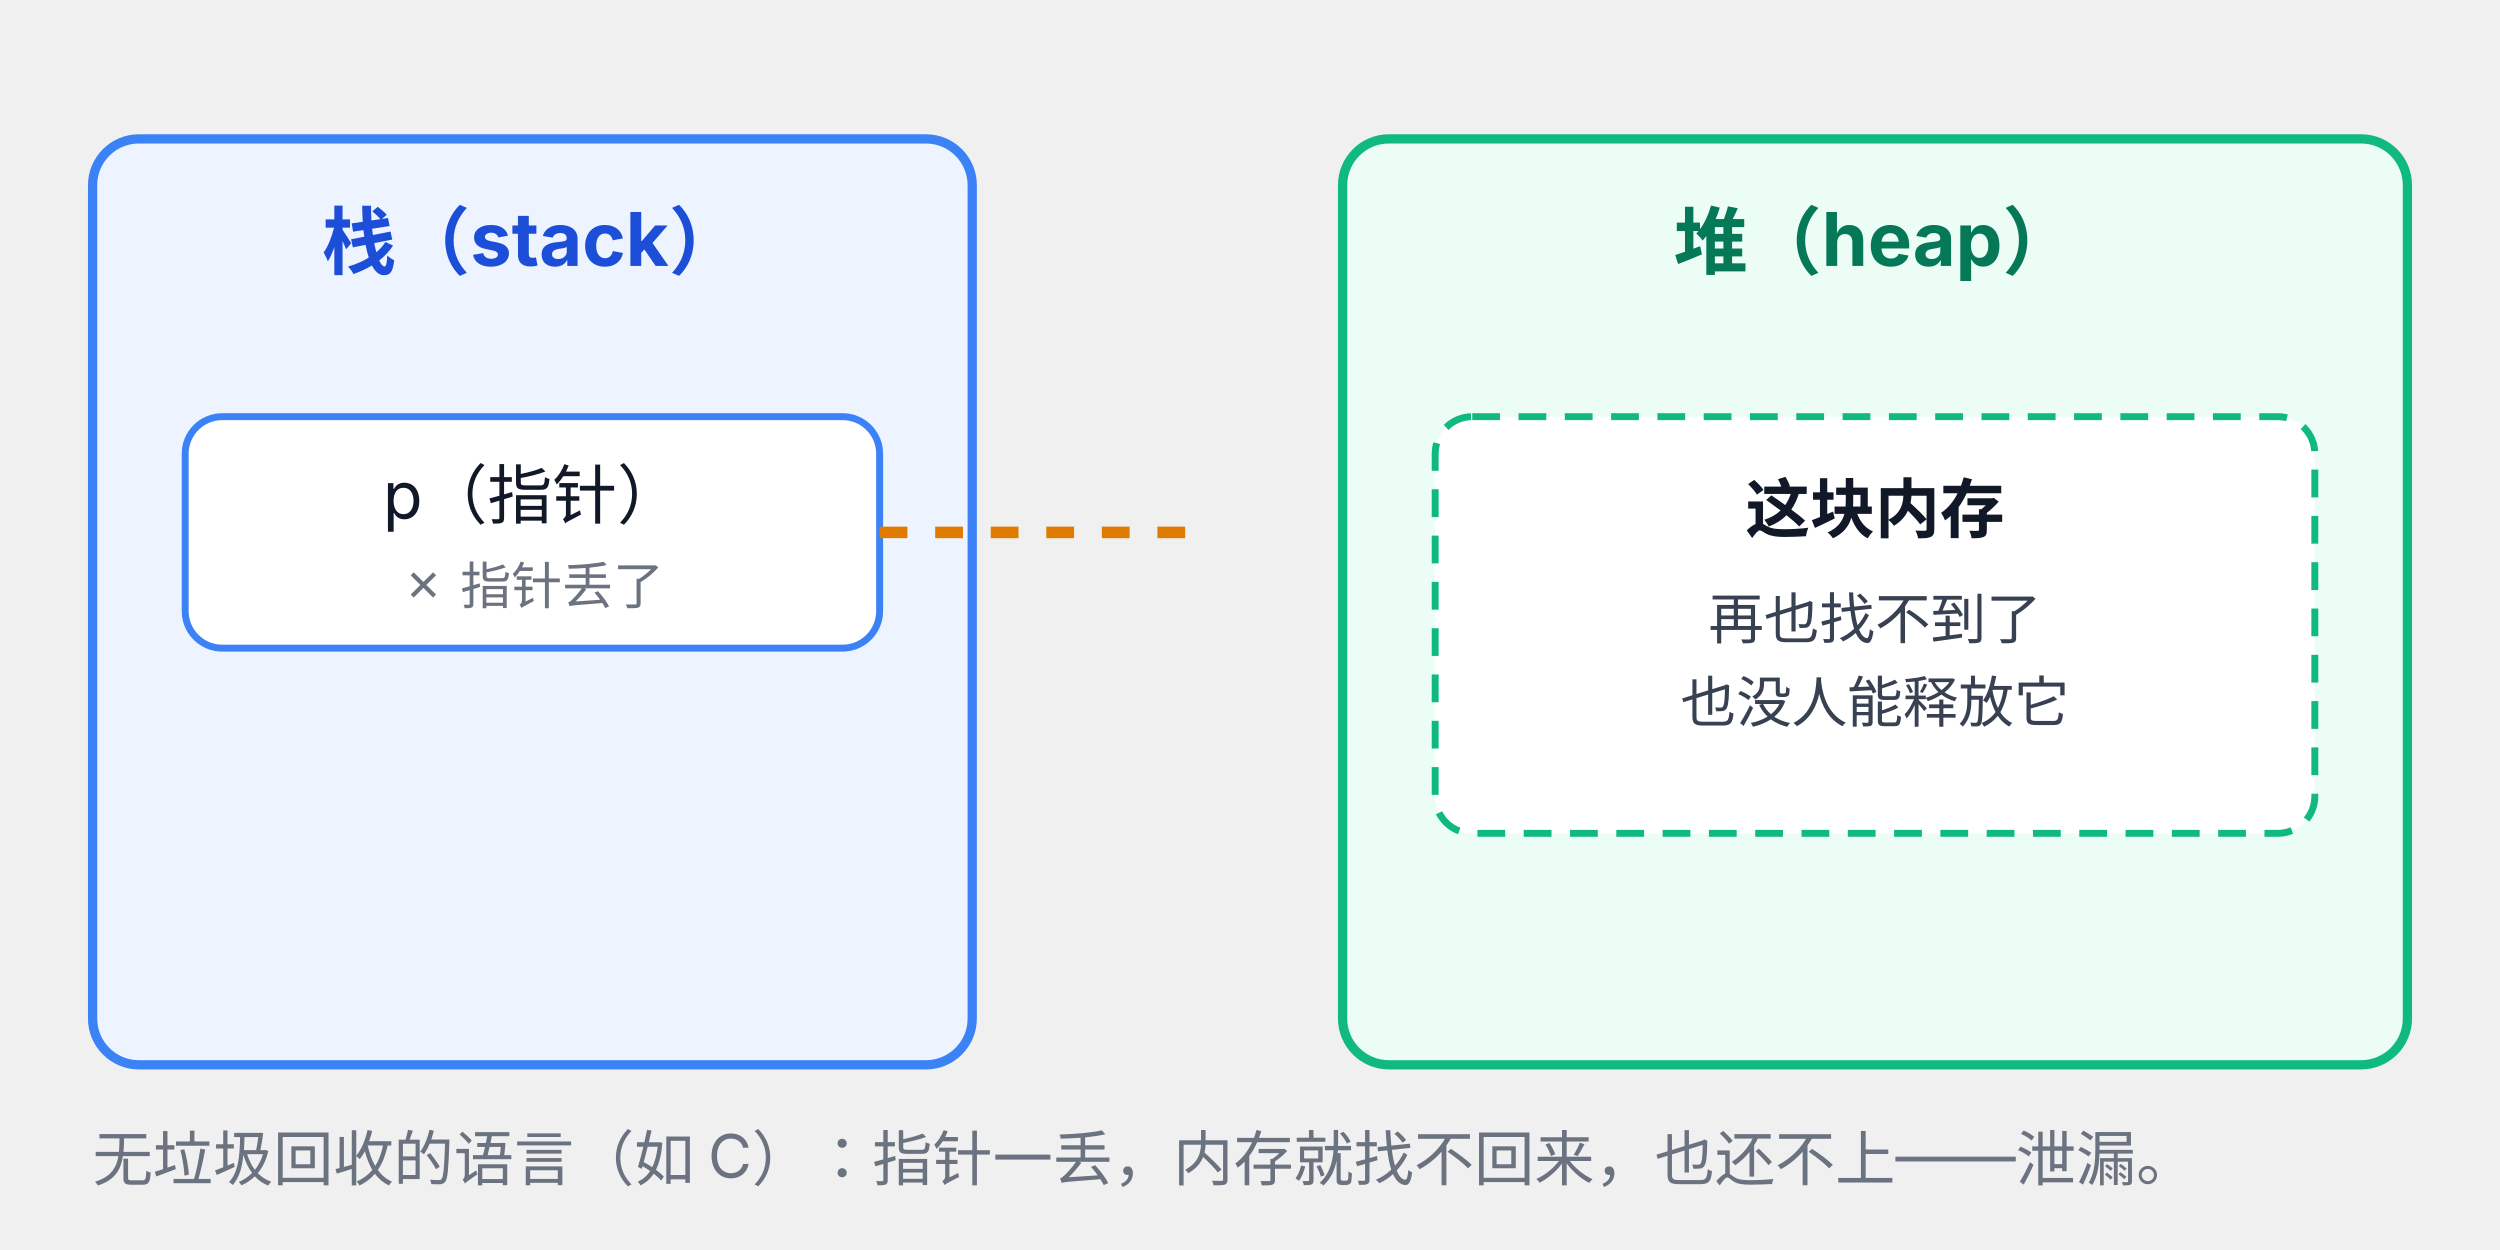
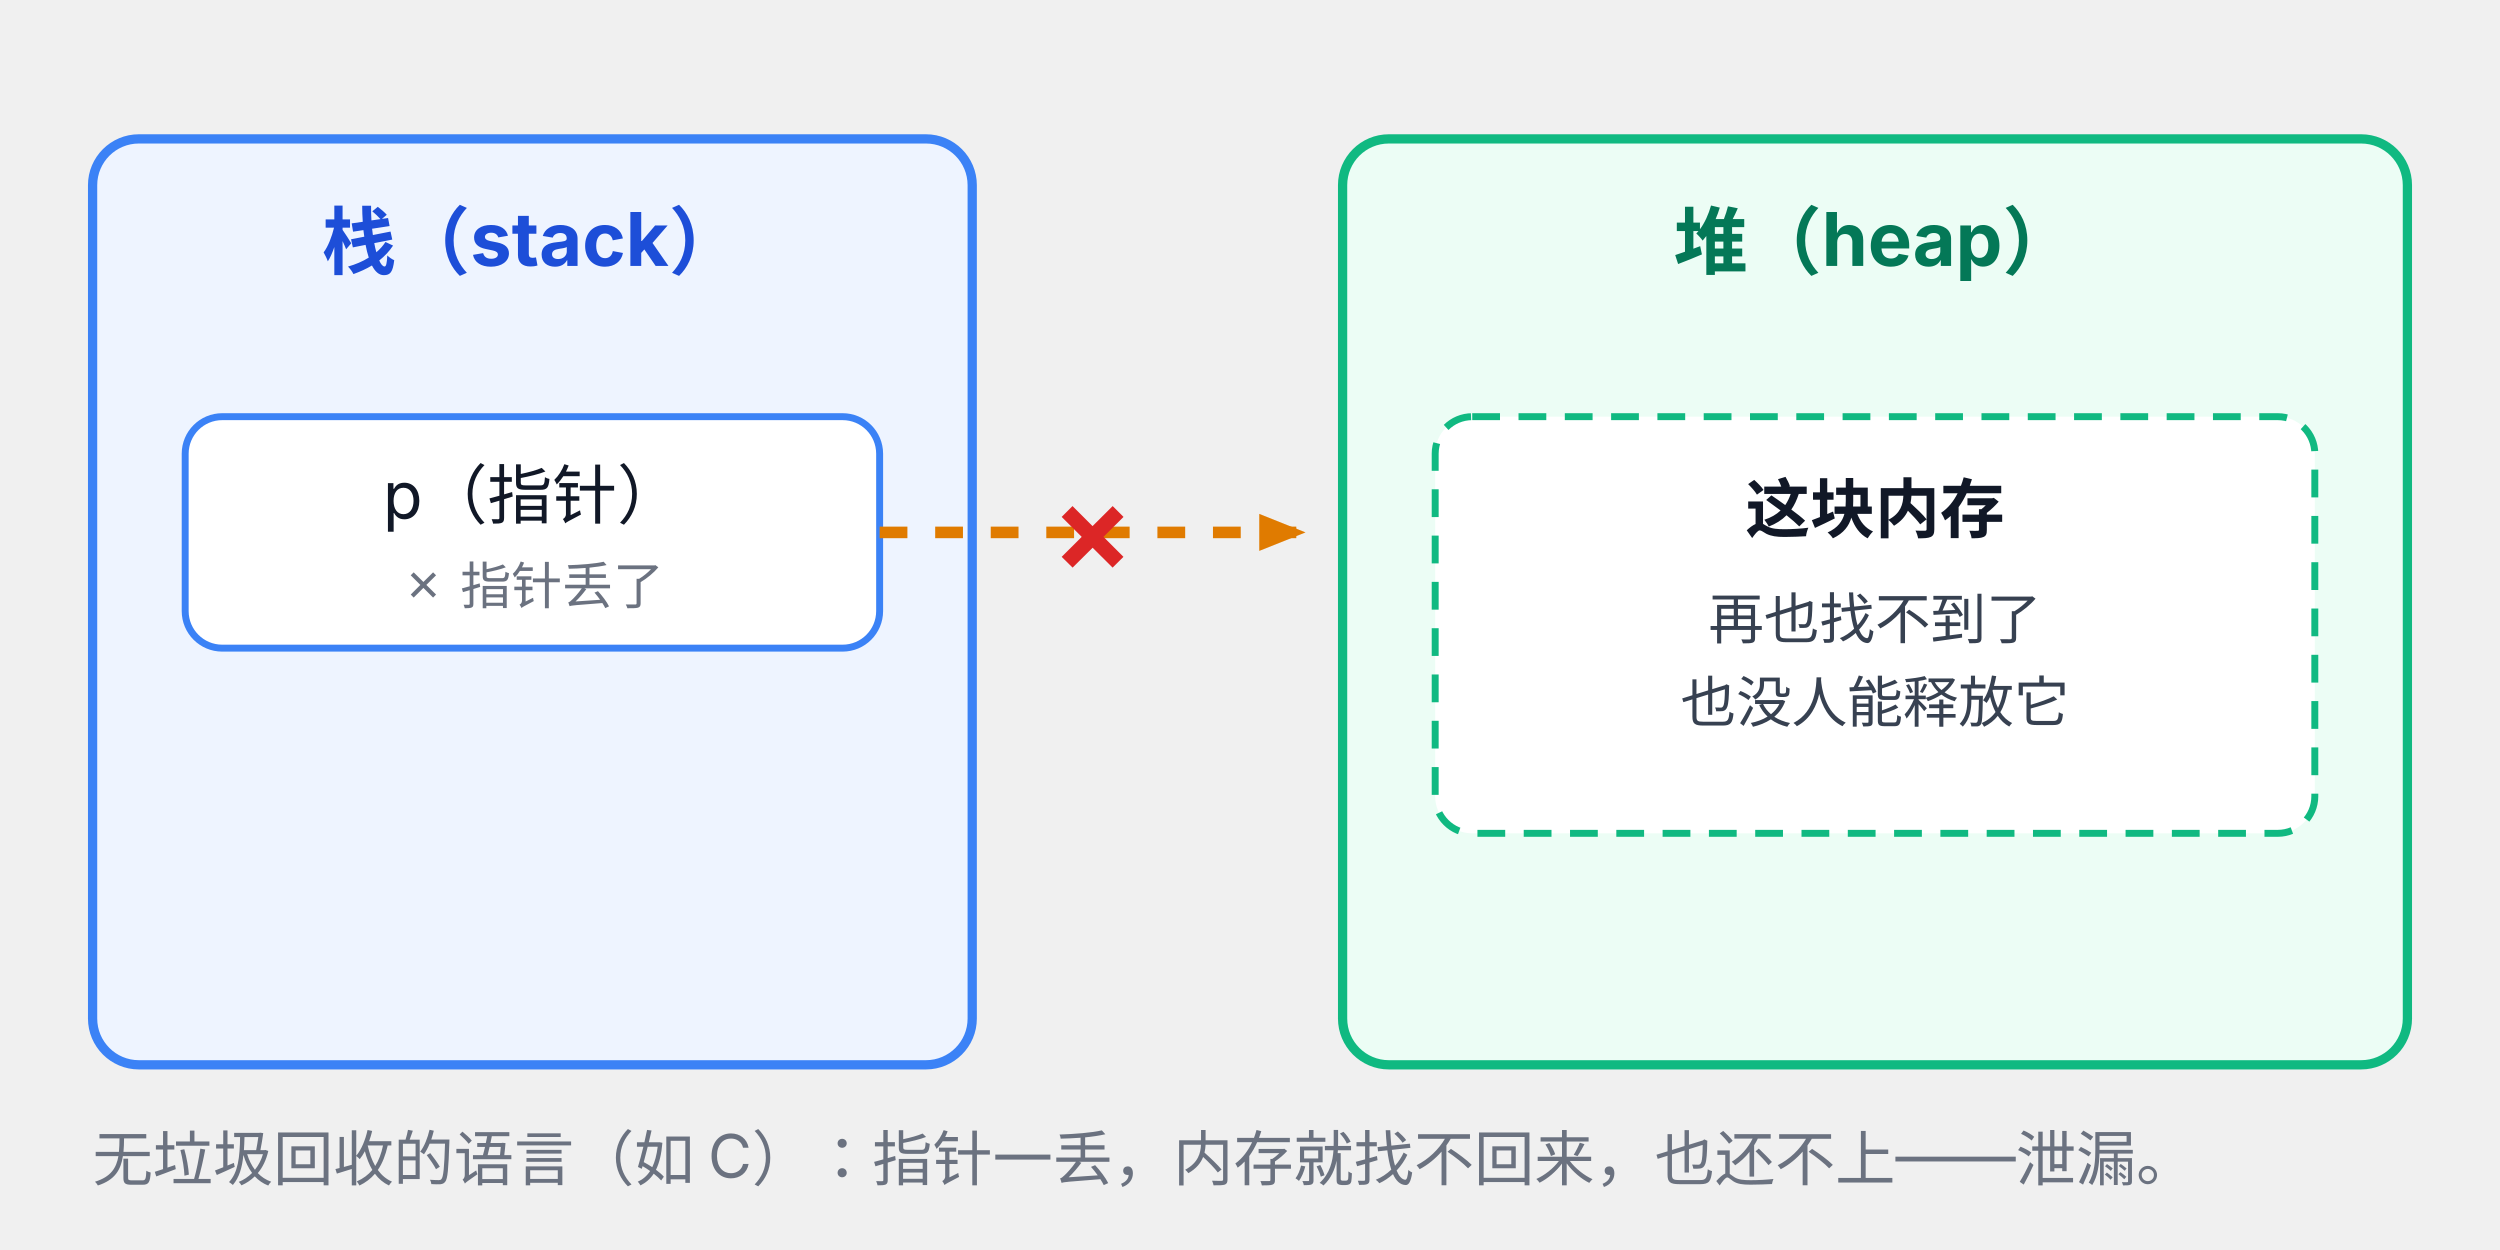
<svg xmlns="http://www.w3.org/2000/svg" width="540" height="270" viewBox="0 0 540 270" font-family="system-ui, -apple-system, 'PingFang SC', 'Microsoft YaHei', sans-serif">
+   <defs>
+     <marker id="arrow" markerWidth="12" markerHeight="12" refX="10" refY="5" orient="auto" markerUnits="userSpaceOnUse">
+       <path d="M 0 1 L 10 5 L 0 9 z" fill="#e07b00" />
+     </marker>
+   </defs>
  <rect x="20" y="30" width="190" height="200" rx="10" fill="#eef4ff" stroke="#3b82f6" stroke-width="2" />
  <text x="115" y="58" text-anchor="middle" font-size="16" font-weight="bold" fill="#1d4ed8">栈（stack）</text>
  <rect x="40" y="90" width="150" height="50" rx="8" fill="#ffffff" stroke="#3b82f6" stroke-width="1.5" />
  <text x="115" y="112" text-anchor="middle" font-size="14" fill="#111827">p（指针）</text>
  <text x="115" y="130" text-anchor="middle" font-size="11" fill="#6b7280">✗ 指针丢了</text>
-   <line x1="190" y1="115" x2="260" y2="115" stroke="#e07b00" stroke-width="2.5" stroke-dasharray="6 6" />
+   <line x1="190" y1="115" x2="282" y2="115" stroke="#e07b00" stroke-width="2.5" stroke-dasharray="6 6" marker-end="url(#arrow)" />
+   <text x="236" y="115" text-anchor="middle" dominant-baseline="central" font-size="24" font-weight="bold" fill="#dc2626">✗</text>
  <rect x="290" y="30" width="230" height="200" rx="10" fill="#ecfdf5" stroke="#10b981" stroke-width="2" />
  <text x="405" y="58" text-anchor="middle" font-size="16" font-weight="bold" fill="#047857">堆（heap）</text>
  <rect x="310" y="90" width="190" height="90" rx="8" fill="#ffffff" stroke="#10b981" stroke-width="1.5" stroke-dasharray="6 4" />
  <text x="405" y="115" text-anchor="middle" font-size="14" font-weight="bold" fill="#111827">这块内存</text>
  <text x="405" y="138" text-anchor="middle" font-size="12" fill="#374151">再也找不到了</text>
  <text x="405" y="156" text-anchor="middle" font-size="12" fill="#374151">也没人能释放它</text>
  <text x="20" y="255" font-size="13" fill="#6b7280">无垃圾回收的语言（如 C）：指针一丢，内存就找不回来，也还不上——泄漏。</text>
</svg>
